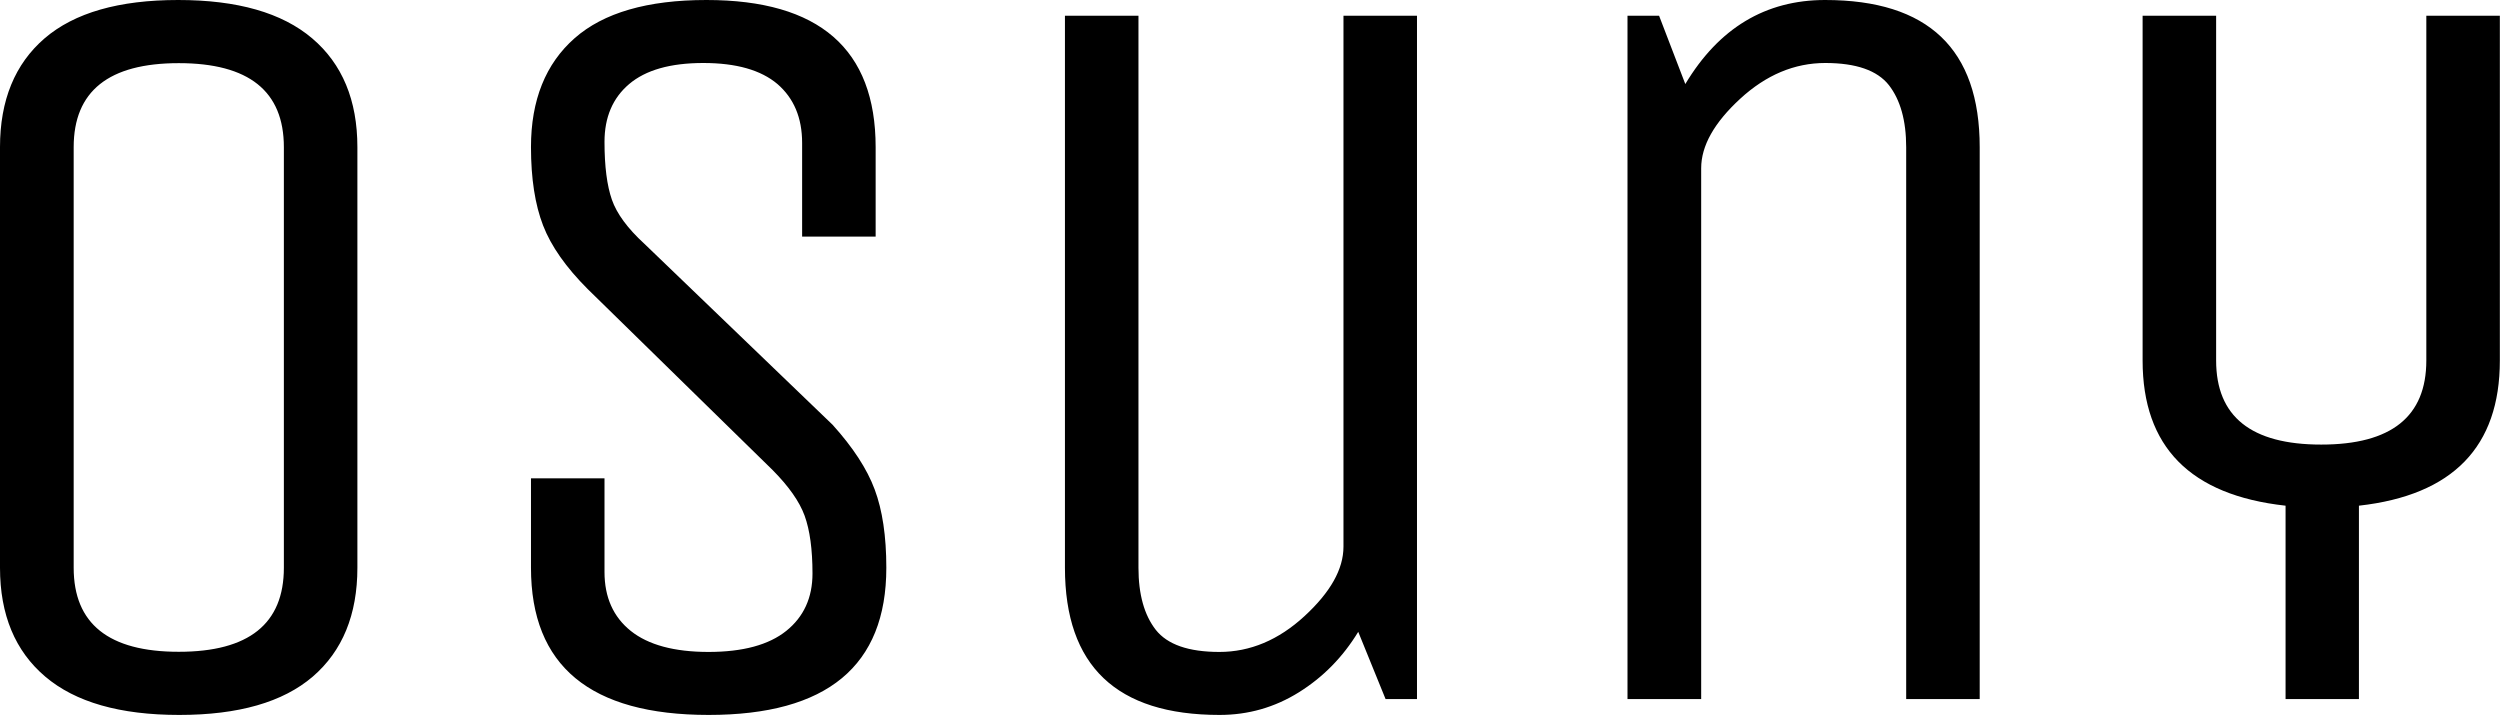
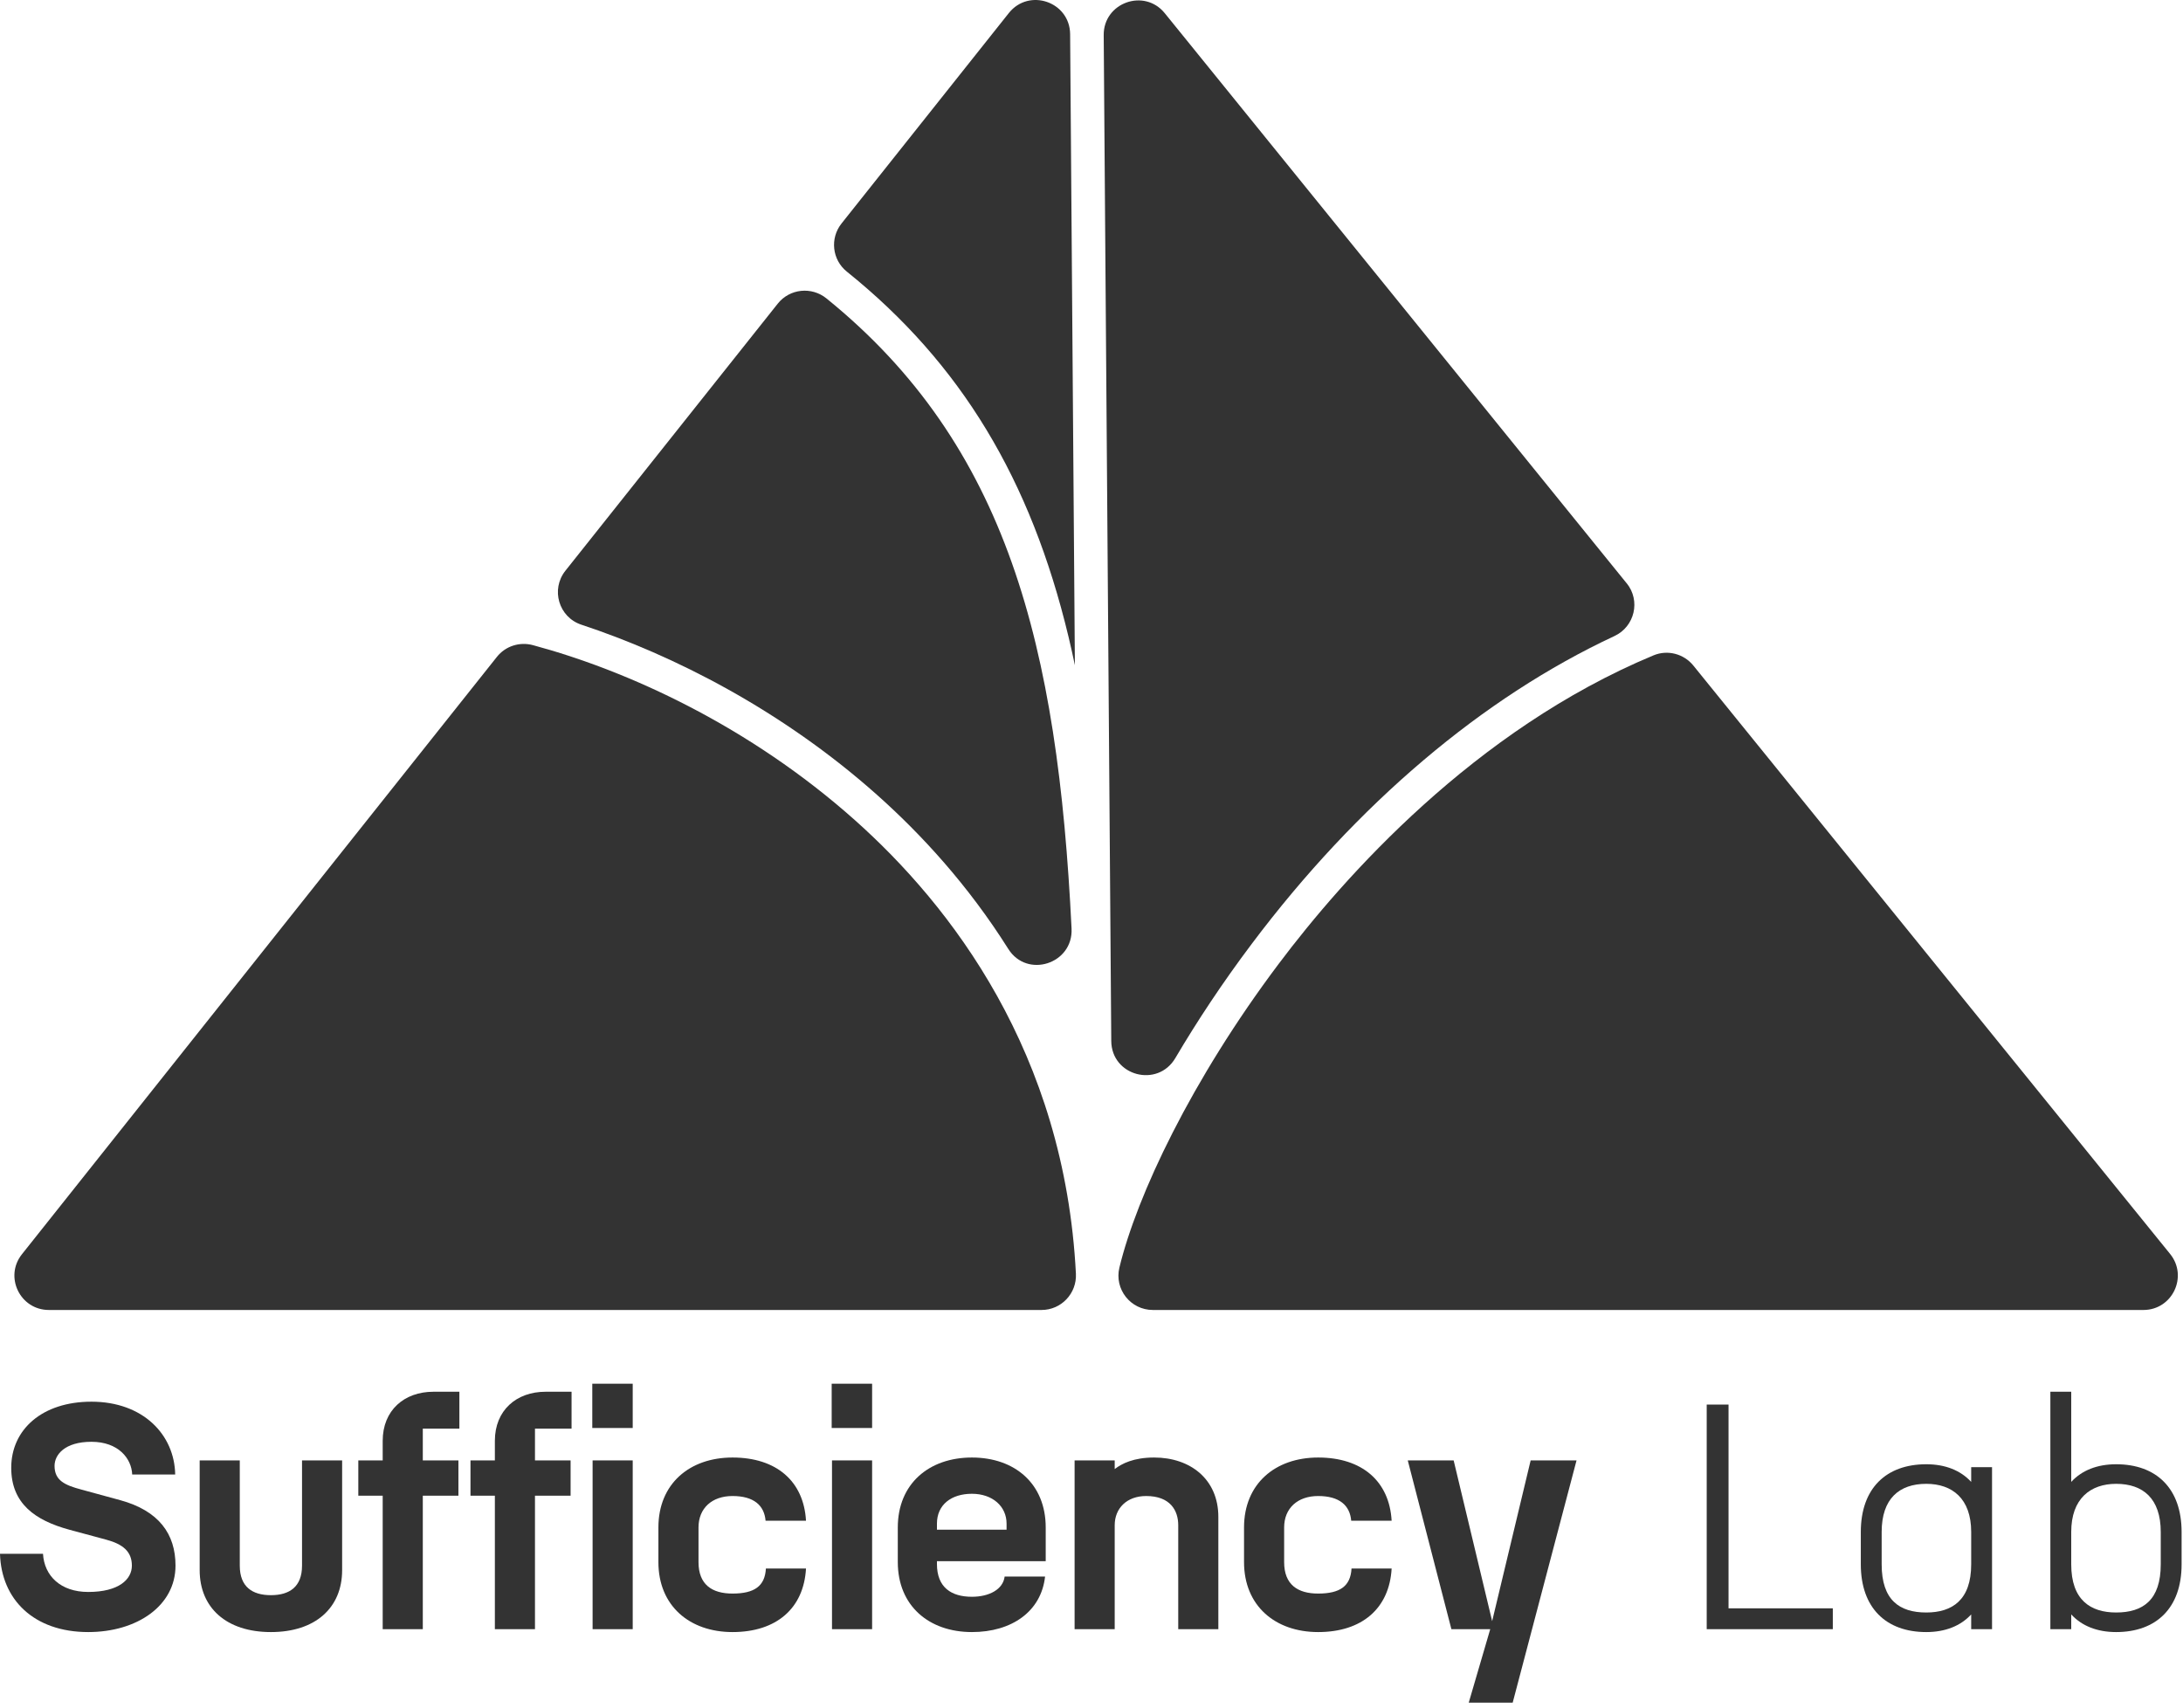
- <svg xmlns="http://www.w3.org/2000/svg" version="1.2" baseProfile="tiny" width="1591.4" height="455.1" overflow="visible" xml:space="preserve">
-   <switch>
-     <g>
-       <g fill="#000000">
-         <path d="M227.5 93.7v267.7c0 29.9-9.5 53-28.4 69.3-19 16.3-47.3 24.4-85 24.4S48 447 28.8 430.7C9.6 414.4 0 391.3 0 361.4V93.7c0-29.9 9.5-53 28.4-69.3C47.4 8.1 75.7 0 113.4 0s66.1 8.1 85.3 24.4c19.2 16.3 28.8 39.4 28.8 69.3zm-46.8 267.7V93.7c0-35.7-22.3-53.5-66.9-53.5-44.6 0-66.9 17.8-66.9 53.5v267.7c0 35.7 22.3 53.5 66.9 53.5 44.6 0 66.9-17.8 66.9-53.5zM564.2 361.4c0 62.5-37.7 93.7-113.1 93.7-75.4 0-113.1-31.2-113.1-93.7v-56.9h46.8v59.6c0 16.1 5.6 28.6 16.7 37.5 11.1 8.9 27.7 13.4 49.5 13.4 21.9 0 38.4-4.5 49.5-13.4 11.1-8.9 16.7-21.1 16.7-36.5 0-15.4-1.7-27.7-5-36.8-3.3-9.1-10.2-18.8-20.4-29.1L374.1 184c-13.8-13.8-23.3-27.3-28.4-40.5-5.1-13.2-7.7-29.8-7.7-49.9 0-29.9 9.3-53 27.8-69.3C384.2 8.1 412.2 0 449.7 0c71.8 0 107.7 31.2 107.7 93.7v56.9h-46.8V91c0-16.1-5.3-28.5-15.7-37.5-10.5-8.9-26.2-13.4-47.2-13.4-21 0-36.7 4.5-47.2 13.4s-15.7 21.2-15.7 36.8c0 15.6 1.6 27.9 4.7 36.8 3.1 8.9 10 18.3 20.7 28.1L530 270.4c12.9 14.3 21.9 28 26.8 41.2 4.9 13.1 7.4 29.7 7.4 49.8zM677.9 361.4V10h46.8v351.4c0 17 3.7 30.1 11 39.5 7.4 9.4 20.9 14.1 40.5 14.1s37.7-7.6 54.2-22.8c16.5-15.2 24.8-29.9 24.8-44.2V10H902v435h-20l-17.4-42.8c-9.8 16.1-22.4 28.9-37.8 38.5-15.4 9.6-32.2 14.4-50.5 14.4-65.6 0-98.4-31.2-98.4-93.7zM1082.8 445H1036V10h20.1l16.7 43.5c21.4-35.7 51.1-53.5 89-53.5 65.6 0 98.4 31.2 98.4 93.7V445h-46.8V93.7c0-16.9-3.7-30.1-11-39.5-7.4-9.4-20.9-14.1-40.5-14.1s-37.7 7.6-54.2 22.8c-16.5 15.2-24.8 29.9-24.8 44.2V445zM1501.7 445h-46.8V321.9c-60.7-6.7-91-37.5-91-92.4V10h46.8v219.5c0 35.7 22.3 53.5 66.9 53.5 44.6 0 66.9-17.8 66.9-53.5V10h46.8v219.5c0 54.9-29.9 85.7-89.7 92.4V445z" />
-       </g>
-     </g>
-   </switch>
+ <svg xmlns="http://www.w3.org/2000/svg" width="381" height="298" viewBox="0 0 381 298" fill="none">
+   <path d="M283.9 101.798L203.29 2.308C199.72 -2.102 192.59 0.458 192.63 6.128L193.95 181.688C194 187.788 202.03 189.918 205.13 184.668C208.94 178.208 213.39 171.478 218.47 164.728C236.84 140.278 258.84 121.698 281.77 111.008C285.31 109.358 286.37 104.828 283.91 101.798H283.9Z" fill="#333333" />
+   <path d="M295.54 116.158C293.87 114.098 291.04 113.358 288.59 114.378C257.32 127.398 234.57 153.048 223.15 168.248C207.93 188.498 198.41 208.658 195.37 221.228C194.46 225.008 197.32 228.628 201.21 228.628H374.09C379.14 228.628 381.93 222.778 378.75 218.848L295.54 116.158Z" fill="#333333" />
+   <path d="M186.5 111.178C186.89 112.798 187.25 114.438 187.6 116.098L186.77 5.968C186.73 0.308 179.6 -2.152 176.07 2.278L146.87 39.008C144.82 41.588 145.23 45.338 147.79 47.398C167.73 63.428 179.9 83.648 186.5 111.178Z" fill="#333333" />
+   <path d="M135.74 52.998L98.68 99.608C96.09 102.868 97.51 107.718 101.47 109.028C117.58 114.358 136.43 123.918 153.07 138.728C160.7 145.518 168.93 154.418 175.98 165.618C179.26 170.828 187.32 168.218 187.02 162.068C184.61 112.778 175.86 77.698 144.25 52.088C141.65 49.978 137.83 50.368 135.74 52.998Z" fill="#333333" />
+   <path d="M149.17 143.108C130.81 126.758 109.7 117.088 93.02 112.598C90.69 111.968 88.22 112.758 86.72 114.648L3.83 218.898C0.7 222.828 3.5 228.628 8.53 228.628H181.78C185.22 228.628 187.95 225.738 187.78 222.308C185.81 183.698 165.96 158.058 149.17 143.108Z" fill="#333333" />
+   <path d="M369.332 284.842C366.028 284.842 363.34 283.778 361.492 281.762V284.338H357.852V242.898H361.492V258.634C363.34 256.618 366.028 255.554 369.332 255.554C376.332 255.554 380.756 259.754 380.756 267.37V273.026C380.756 280.642 376.332 284.842 369.332 284.842ZM361.492 273.026C361.492 279.242 364.852 281.426 369.332 281.426C374.036 281.426 377.116 279.242 377.116 273.026V267.37C377.116 261.546 374.036 258.97 369.332 258.97C364.852 258.97 361.492 261.546 361.492 267.37V273.026Z" fill="#333333" />
+   <path d="M336.192 284.842C329.192 284.842 324.768 280.642 324.768 273.026V267.37C324.768 259.754 329.192 255.554 336.192 255.554C339.496 255.554 342.184 256.618 344.032 258.634V256.058H347.672V284.338H344.032V281.762C342.184 283.778 339.496 284.842 336.192 284.842ZM328.408 273.026C328.408 279.242 331.488 281.426 336.192 281.426C340.728 281.426 344.032 279.242 344.032 273.026V267.37C344.032 261.546 340.728 258.97 336.192 258.97C331.488 258.97 328.408 261.546 328.408 267.37V273.026Z" fill="#333333" />
+   <path d="M297.873 284.338V245.138H301.681V280.698H319.881V284.338H297.873Z" fill="#333333" />
+   <path d="M260.426 282.938L267.146 254.882H275.154L264.01 297.162H256.338L260.09 284.338H253.314L245.698 254.882H253.706L260.426 282.938Z" fill="#333333" />
+   <path d="M230.058 284.842C222.554 284.842 217.122 280.25 217.122 272.634V266.586C217.122 258.97 222.554 254.378 230.058 254.378C237.73 254.378 242.49 258.522 242.882 265.41H235.826C235.602 262.722 233.754 261.098 230.058 261.098C226.474 261.098 224.122 263.226 224.122 266.586V272.634C224.122 276.554 226.474 278.122 230.058 278.122C233.866 278.122 235.714 276.834 235.882 273.754H242.882C242.49 280.698 237.73 284.842 230.058 284.842Z" fill="#333333" />
+   <path d="M187.55 284.338V254.882H194.55V256.394C195.782 255.442 197.854 254.378 201.438 254.378C207.766 254.378 212.638 258.186 212.638 264.738V284.338H205.638V266.194C205.638 263.618 204.238 261.098 200.038 261.098C196.678 261.098 194.55 263.226 194.55 266.194V284.338H187.55Z" fill="#333333" />
+   <path d="M169.629 284.842C162.125 284.842 156.693 280.25 156.693 272.634V266.586C156.693 258.97 162.125 254.378 169.629 254.378C177.133 254.378 182.509 258.97 182.509 266.586V272.466H163.525V272.97C163.525 277.058 166.045 278.682 169.629 278.682C172.653 278.682 175.061 277.394 175.341 275.154H182.397C181.725 281.258 176.573 284.842 169.629 284.842ZM163.525 266.978H175.677V265.914C175.677 262.89 173.213 260.706 169.629 260.706C166.045 260.706 163.525 262.61 163.525 265.914V266.978Z" fill="#333333" />
+   <path d="M145.21 284.338V254.882H152.21V284.338H145.21ZM145.154 249.226V241.498H152.21V249.226H145.154Z" fill="#333333" />
+   <path d="M127.847 284.842C120.343 284.842 114.911 280.25 114.911 272.634V266.586C114.911 258.97 120.343 254.378 127.847 254.378C135.519 254.378 140.28 258.522 140.672 265.41H133.616C133.392 262.722 131.543 261.098 127.847 261.098C124.263 261.098 121.911 263.226 121.911 266.586V272.634C121.911 276.554 124.263 278.122 127.847 278.122C131.655 278.122 133.504 276.834 133.672 273.754H140.672C140.28 280.698 135.519 284.842 127.847 284.842Z" fill="#333333" />
+   <path d="M103.428 284.338V254.882H110.428V284.338H103.428ZM103.372 249.226V241.498H110.428V249.226H103.372Z" fill="#333333" />
+   <path d="M86.37 284.338V261.042H82.114V254.882H86.37V251.466C86.37 246.146 90.122 242.898 95.218 242.898H99.754V249.338H93.37V254.882H99.586V261.042H93.37V284.338H86.37Z" fill="#333333" />
+   <path d="M66.792 284.338V261.042H62.536V254.882H66.792V251.466C66.792 246.146 70.544 242.898 75.64 242.898H80.176V249.338H73.792V254.882H80.008V261.042H73.792V284.338H66.792Z" fill="#333333" />
+   <path d="M52.713 273.25V254.882H59.713V274.034C59.713 280.586 55.065 284.842 47.281 284.842C39.497 284.842 34.849 280.586 34.849 274.034V254.882H41.849V273.25C41.849 276.946 44.033 278.402 47.281 278.402C50.529 278.402 52.713 276.946 52.713 273.25Z" fill="#333333" />
+   <path d="M15.4 284.842C5.88 284.842 0.224 279.13 0 271.178H7.504C7.728 275.042 10.584 277.842 15.4 277.842C20.72 277.842 23.016 275.658 23.016 273.25C23.016 270.786 21.448 269.498 18.536 268.714L12.096 266.978C6.16 265.354 1.96 262.442 1.96 256.17C1.96 249.506 7.336 244.634 15.96 244.634C24.976 244.634 30.464 250.402 30.576 257.346H23.072C22.96 254.546 20.664 251.634 15.96 251.634C11.256 251.634 9.52 253.93 9.52 255.834C9.52 258.354 11.256 259.194 14.224 259.978L21 261.826C27.72 263.674 30.632 267.706 30.632 273.25C30.632 280.25 23.912 284.842 15.4 284.842Z" fill="#333333" />
</svg>
